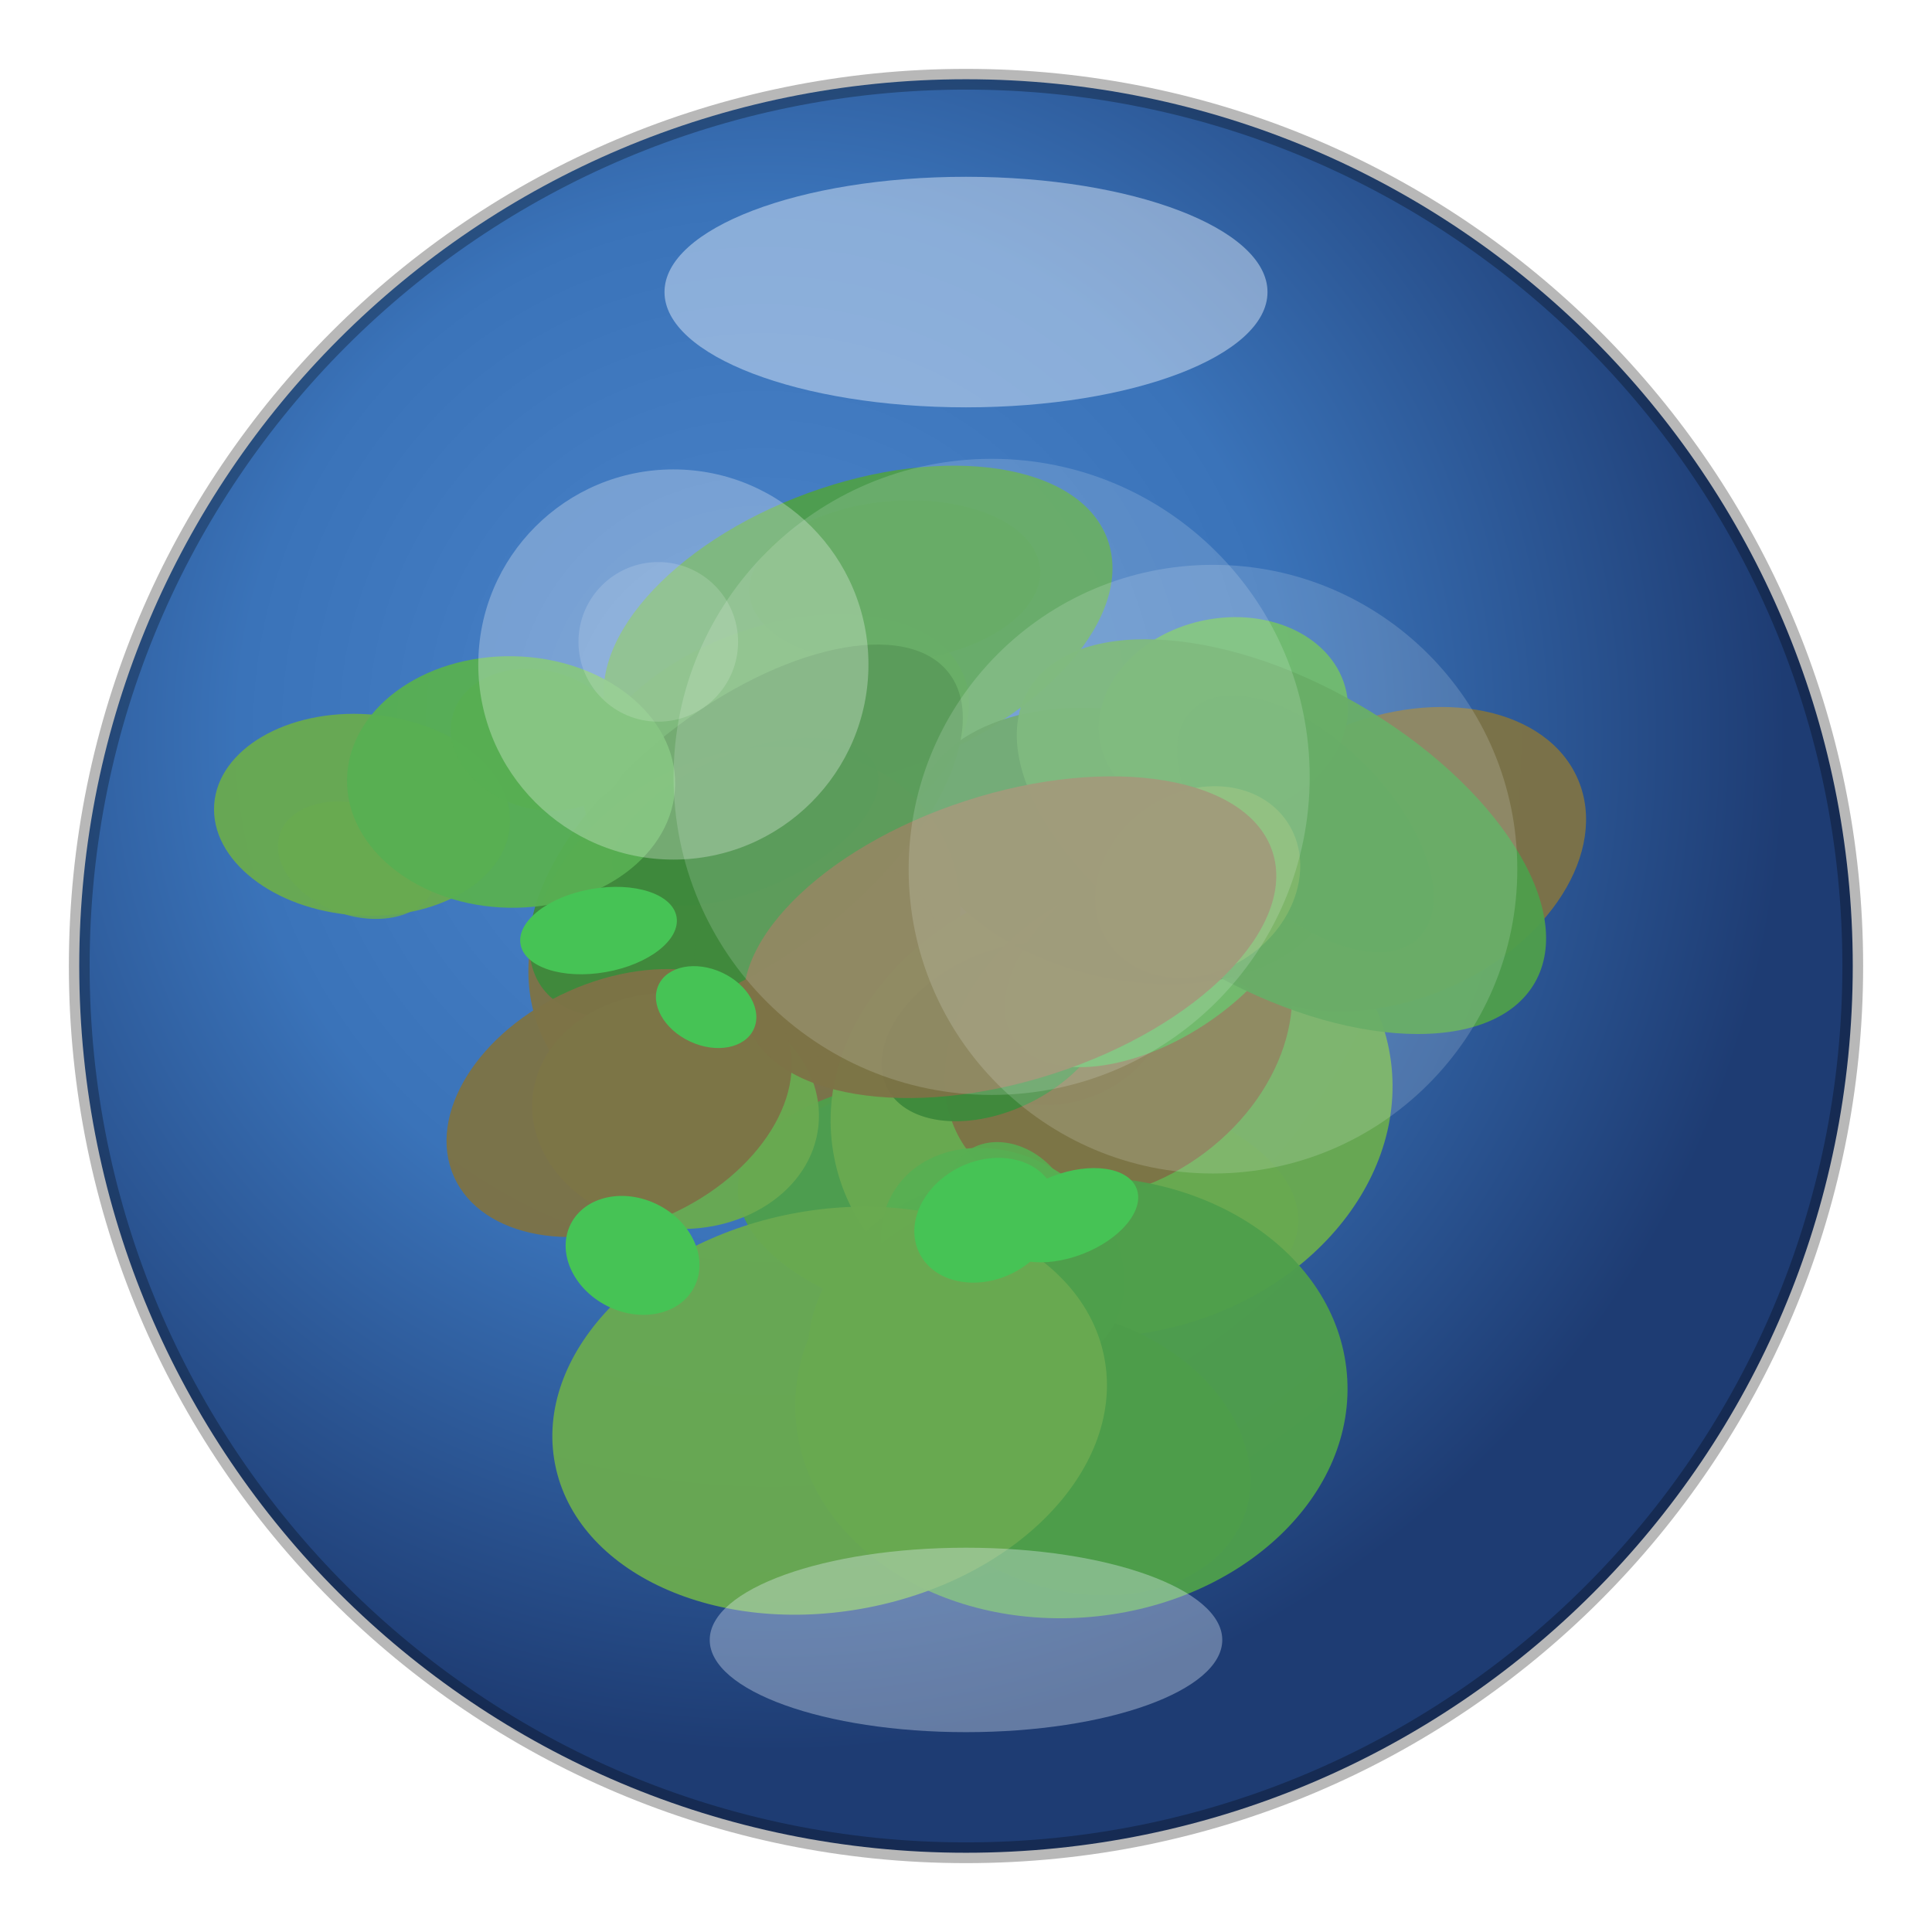
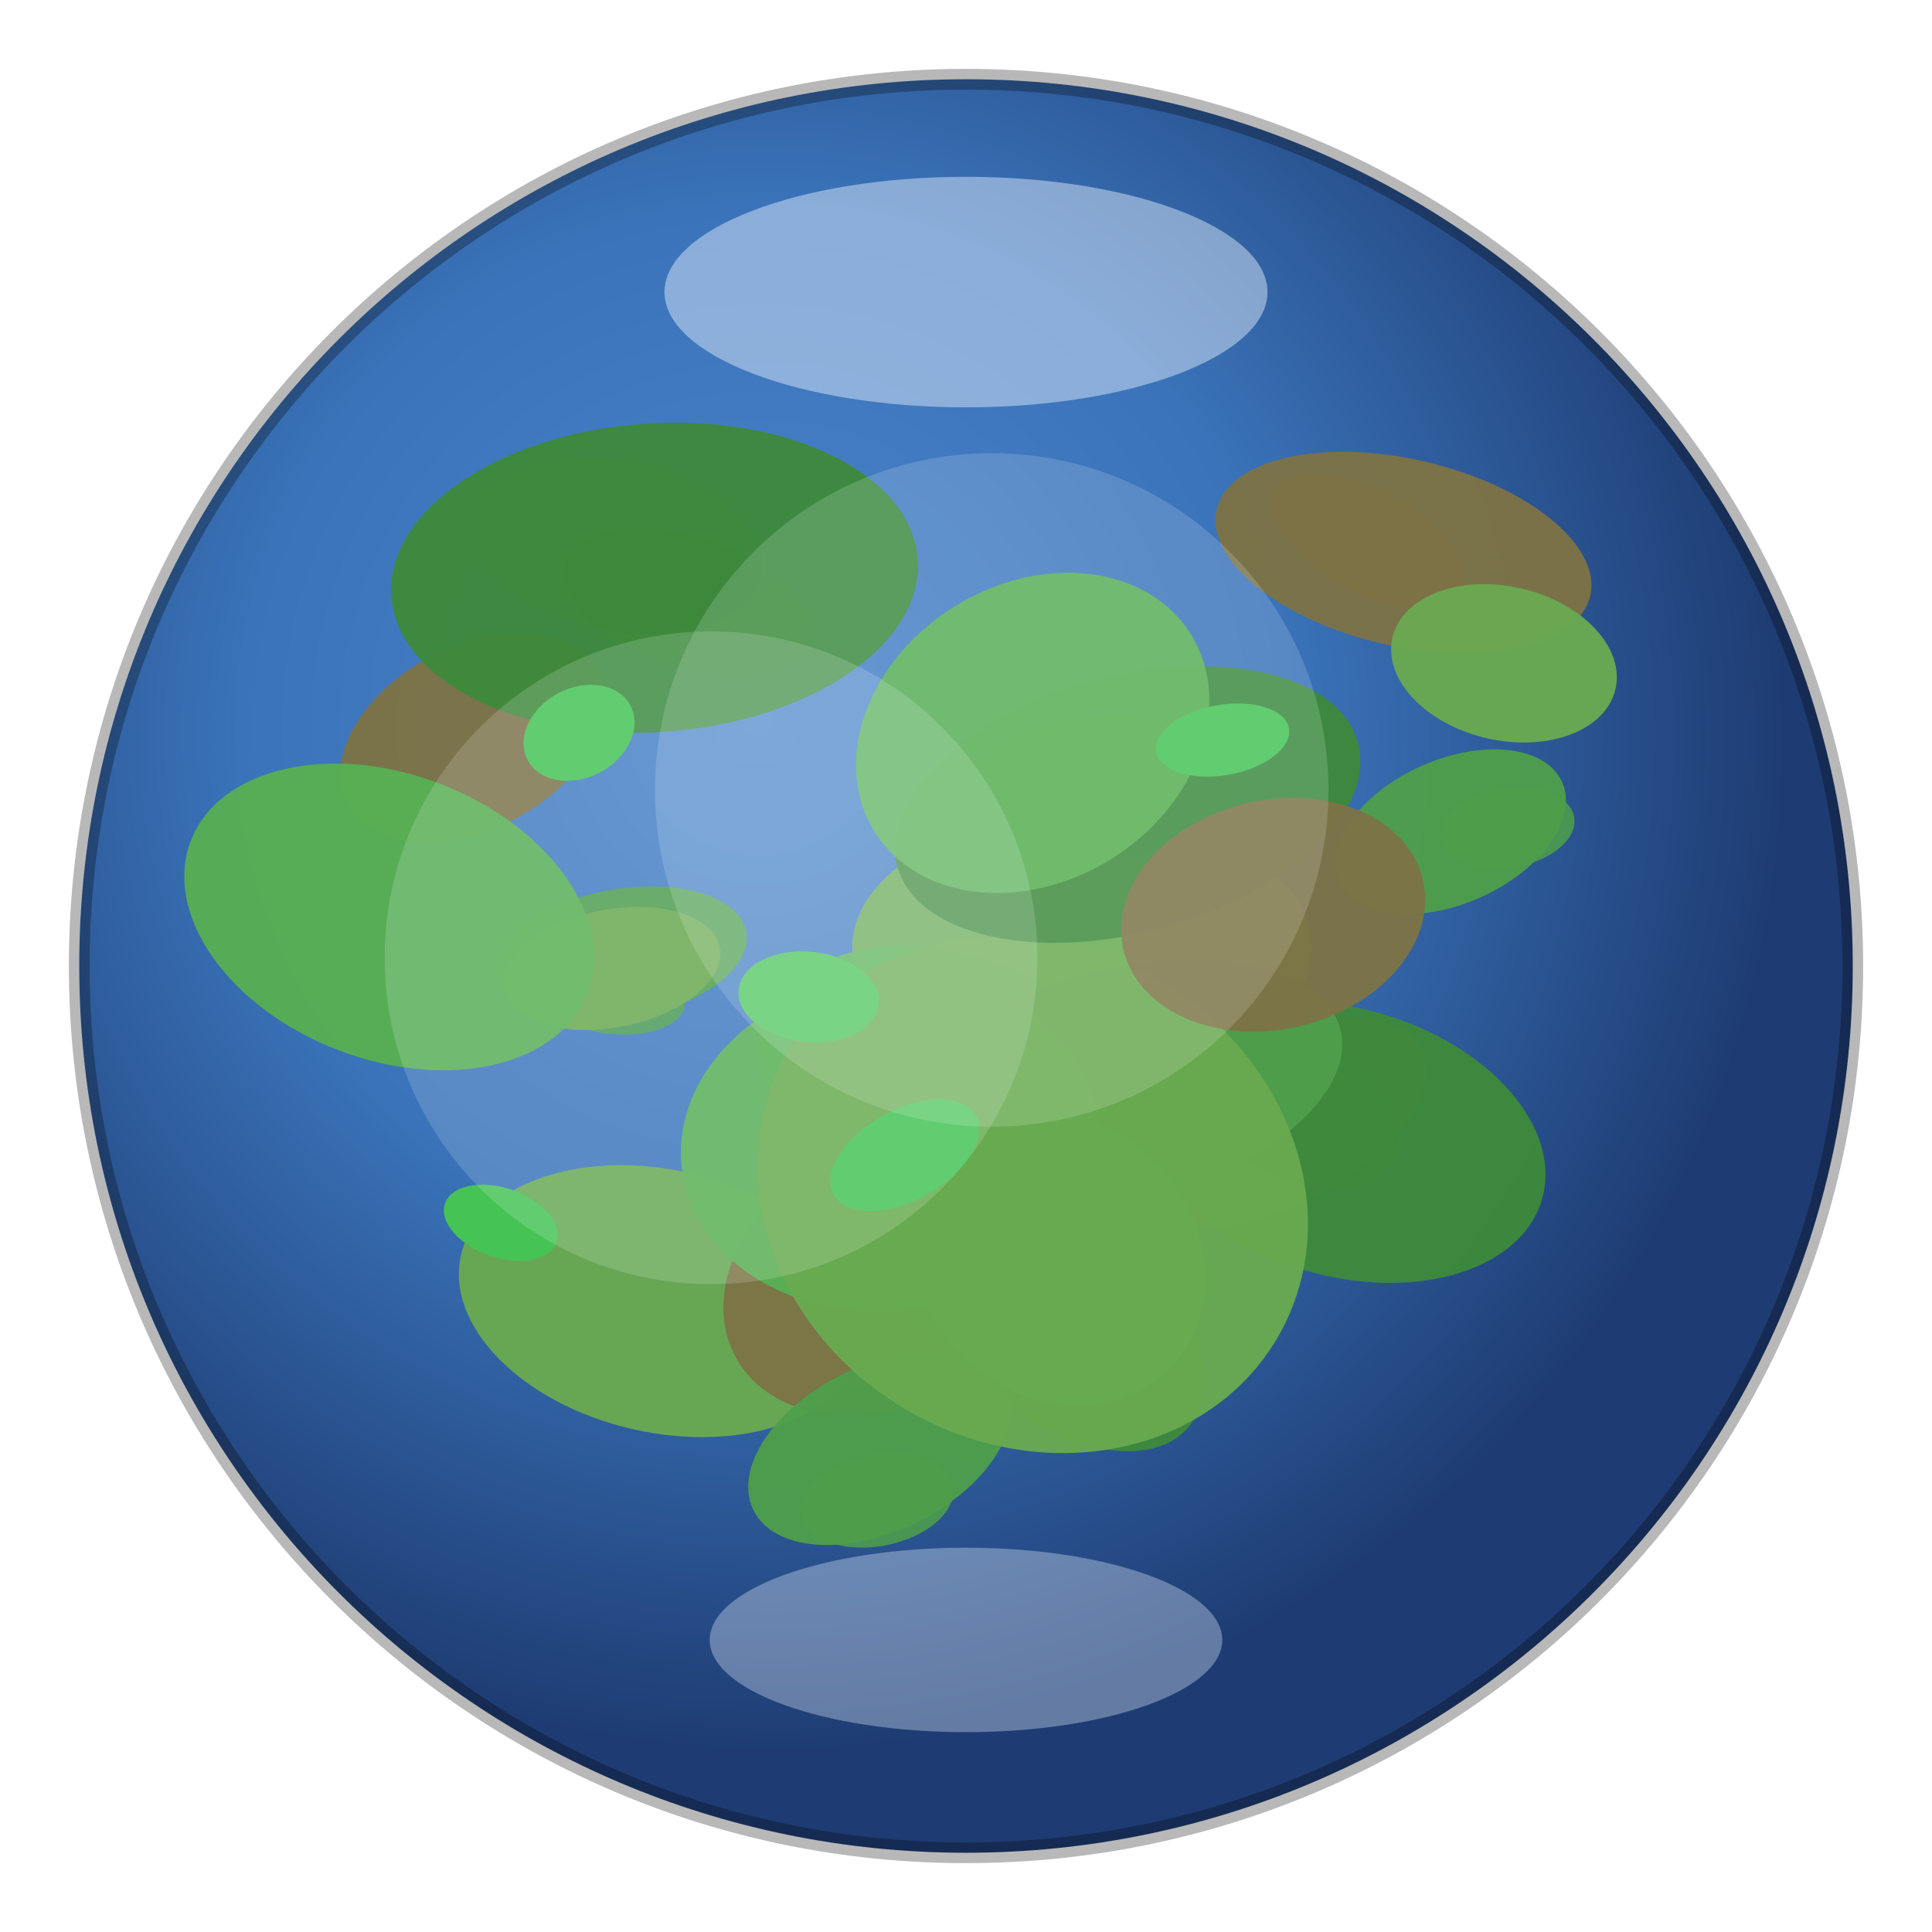
<svg xmlns="http://www.w3.org/2000/svg" width="512" height="512" viewBox="0 0 512 512">
  <defs>
    <radialGradient id="bodyGaia1" cx="39%" cy="37%" r="58%" fx="38%" fy="36%">
      <stop offset="0%" stop-color="rgb(76,133,203)" />
      <stop offset="52%" stop-color="rgb(58,115,185)" />
      <stop offset="100%" stop-color="rgb(30,60,115)" />
    </radialGradient>
  </defs>
  <circle cx="256" cy="256" r="235" fill="url(#bodyGaia1)" />
  <circle cx="256" cy="256" r="235" fill="none" stroke="rgba(0,0,0,0.28)" stroke-width="5.5" />
-   <ellipse cx="205.513" cy="197.793" rx="53.336" ry="31.715" fill="rgba(88,175,82,0.96)" transform="rotate(-20 205.5128 197.7928)" />
-   <ellipse cx="227.402" cy="166.996" rx="70.336" ry="38.679" fill="rgba(78,158,75,0.96)" transform="rotate(-20 227.4023 166.9956)" />
-   <ellipse cx="238.215" cy="154.926" rx="38.685" ry="21.274" fill="rgba(78,158,75,0.88)" transform="rotate(-5 227.4023 166.9956)" />
-   <ellipse cx="95.951" cy="215.932" rx="39.283" ry="26.685" fill="rgba(105,170,80,0.96)" transform="rotate(4 95.95124 215.9319)" />
-   <ellipse cx="98.629" cy="227.735" rx="21.606" ry="14.677" fill="rgba(105,170,80,0.88)" transform="rotate(19 95.95124 215.9319)" />
-   <ellipse cx="197.267" cy="249.141" rx="59.363" ry="48.908" fill="rgba(125,115,70,0.96)" transform="rotate(-28 197.2674 249.1409)" />
-   <ellipse cx="214.907" cy="257.224" rx="32.65" ry="26.9" fill="rgba(125,115,70,0.88)" transform="rotate(-13 197.2674 249.1409)" />
-   <ellipse cx="197.705" cy="220.225" rx="68.141" ry="33.113" fill="rgba(62,138,60,0.96)" transform="rotate(-38 197.7048 220.2245)" />
-   <ellipse cx="198.523" cy="217.908" rx="37.477" ry="18.212" fill="rgba(62,138,60,0.88)" transform="rotate(-23 197.7048 220.2245)" />
-   <ellipse cx="135.44" cy="207.237" rx="43.482" ry="33.331" fill="rgba(88,175,82,0.96)" transform="rotate(1 135.4404 207.2375)" />
-   <ellipse cx="139.598" cy="194.406" rx="23.915" ry="18.332" fill="rgba(88,175,82,0.88)" transform="rotate(16 135.4404 207.2375)" />
-   <ellipse cx="269.803" cy="319.294" rx="74.405" ry="34.804" fill="rgba(78,158,75,0.96)" transform="rotate(4 269.8031 319.294)" />
-   <ellipse cx="294.584" cy="292.417" rx="74.898" ry="61.467" fill="rgba(105,170,80,0.96)" transform="rotate(-11 294.5836 292.4174)" />
-   <ellipse cx="296.379" cy="274.931" rx="49.944" ry="38.182" fill="rgba(125,115,70,0.96)" transform="rotate(-37 296.379 274.9315)" />
-   <ellipse cx="284.848" cy="265.831" rx="27.469" ry="21" fill="rgba(125,115,70,0.88)" transform="rotate(-22 296.379 274.9315)" />
-   <ellipse cx="264.124" cy="273.495" rx="32.604" ry="20.703" fill="rgba(62,138,60,0.96)" transform="rotate(-27 264.1235 273.4951)" />
-   <ellipse cx="305.592" cy="251.174" rx="44.157" ry="24.522" fill="rgba(88,175,82,0.96)" transform="rotate(-33 305.5916 251.1745)" />
-   <ellipse cx="246.974" cy="345.469" rx="37.666" ry="25.902" fill="rgba(78,158,75,0.96)" transform="rotate(-43 246.974 345.4687)" />
-   <ellipse cx="179.027" cy="294.399" rx="38.074" ry="31.216" fill="rgba(105,170,80,0.96)" transform="rotate(6 179.0271 294.3994)" />
-   <ellipse cx="167.074" cy="304.034" rx="20.941" ry="17.169" fill="rgba(105,170,80,0.88)" transform="rotate(21 179.0271 294.3994)" />
-   <ellipse cx="164.064" cy="292.318" rx="47.91" ry="32.5" fill="rgba(125,115,70,0.96)" transform="rotate(-24 164.0637 292.3176)" />
-   <ellipse cx="283.41" cy="384.759" rx="49.334" ry="36.21" fill="rgba(62,138,60,0.96)" transform="rotate(20 283.4104 384.7594)" />
-   <ellipse cx="298.557" cy="385.154" rx="27.133" ry="19.916" fill="rgba(62,138,60,0.88)" transform="rotate(35 283.4104 384.7594)" />
-   <ellipse cx="265.777" cy="333.823" rx="34.104" ry="27.504" fill="rgba(88,175,82,0.96)" transform="rotate(33 265.7766 333.8226)" />
-   <ellipse cx="256.788" cy="322.985" rx="18.757" ry="15.127" fill="rgba(88,175,82,0.88)" transform="rotate(48 265.7766 333.8226)" />
-   <ellipse cx="283.931" cy="370.352" rx="73.279" ry="58.371" fill="rgba(78,158,75,0.96)" transform="rotate(-5 283.9314 370.3517)" />
-   <ellipse cx="219.864" cy="373.848" rx="74.14" ry="53.149" fill="rgba(105,170,80,0.96)" transform="rotate(-11 219.8645 373.8476)" />
-   <ellipse cx="368.601" cy="227.679" rx="53.896" ry="37.342" fill="rgba(125,115,70,0.96)" transform="rotate(-23 368.6012 227.6792)" />
-   <ellipse cx="298.288" cy="224.195" rx="56.311" ry="35.268" fill="rgba(62,138,60,0.96)" transform="rotate(13 298.288 224.1949)" />
-   <ellipse cx="324.227" cy="190.224" rx="33.297" ry="26.338" fill="rgba(88,175,82,0.96)" transform="rotate(-12 324.2271 190.2244)" />
-   <ellipse cx="339.592" cy="221.719" rx="77.505" ry="40.565" fill="rgba(78,158,75,0.96)" transform="rotate(30 339.5917 221.7189)" />
-   <ellipse cx="341.727" cy="214.826" rx="42.628" ry="22.311" fill="rgba(78,158,75,0.88)" transform="rotate(45 339.5917 221.7189)" />
-   <ellipse cx="317.398" cy="233.752" rx="28.582" ry="23.804" fill="rgba(105,170,80,0.96)" transform="rotate(-34 317.3975 233.7521)" />
-   <ellipse cx="267.622" cy="248.367" rx="73.196" ry="37.984" fill="rgba(125,115,70,0.96)" transform="rotate(-18 267.6216 248.3667)" />
+   <ellipse cx="182.589" cy="159.923" rx="34.358" ry="17.602" fill="rgba(88,175,82,0.96)" transform="rotate(19 182.589 159.9228)" />
+   <ellipse cx="164.647" cy="252.837" rx="33.672" ry="17.21" fill="rgba(78,158,75,0.96)" transform="rotate(-10 164.6471 252.8373)" />
+   <ellipse cx="164.092" cy="264.741" rx="18.52" ry="9.465" fill="rgba(78,158,75,0.88)" transform="rotate(5 164.6471 252.8373)" />
+   <ellipse cx="162.152" cy="256.639" rx="29.174" ry="15.617" fill="rgba(105,170,80,0.96)" transform="rotate(-11 162.1524 256.6388)" />
+   <ellipse cx="125.266" cy="195.539" rx="37.615" ry="24.252" fill="rgba(125,115,70,0.96)" transform="rotate(-28 125.266 195.5392)" />
+   <ellipse cx="173.456" cy="153.123" rx="69.92" ry="40.895" fill="rgba(62,138,60,0.96)" transform="rotate(-4 173.456 153.1235)" />
+   <ellipse cx="162.467" cy="146.771" rx="38.456" ry="22.492" fill="rgba(62,138,60,0.88)" transform="rotate(11 173.456 153.1235)" />
+   <ellipse cx="103.137" cy="243.001" rx="56.307" ry="37.786" fill="rgba(88,175,82,0.96)" transform="rotate(21 103.1374 243.001)" />
+   <ellipse cx="238.597" cy="340.706" rx="34.789" ry="25.214" fill="rgba(78,158,75,0.96)" transform="rotate(27 238.5972 340.7058)" />
+   <ellipse cx="248.267" cy="347.616" rx="19.134" ry="13.868" fill="rgba(78,158,75,0.88)" transform="rotate(42 238.5972 340.7058)" />
+   <ellipse cx="286.745" cy="251.132" rx="60.897" ry="35.672" fill="rgba(105,170,80,0.96)" transform="rotate(0 286.7448 251.1316)" />
+   <ellipse cx="302.458" cy="242.511" rx="33.494" ry="19.62" fill="rgba(105,170,80,0.88)" transform="rotate(15 286.7448 251.1316)" />
+   <ellipse cx="338.315" cy="297.497" rx="43.057" ry="22.274" fill="rgba(125,115,70,0.96)" transform="rotate(-27 338.315 297.4975)" />
+   <ellipse cx="356.097" cy="302.696" rx="54.68" ry="35.488" fill="rgba(62,138,60,0.96)" transform="rotate(16 356.0973 302.6962)" />
+   <ellipse cx="339.836" cy="300.352" rx="30.074" ry="19.518" fill="rgba(62,138,60,0.88)" transform="rotate(31 356.0973 302.6962)" />
+   <ellipse cx="250.336" cy="285.361" rx="49.909" ry="33.019" fill="rgba(88,175,82,0.96)" transform="rotate(16 250.3362 285.361)" />
+   <ellipse cx="267.519" cy="294.668" rx="27.45" ry="18.16" fill="rgba(88,175,82,0.88)" transform="rotate(31 250.3362 285.361)" />
+   <ellipse cx="297.693" cy="287.224" rx="59.284" ry="30.627" fill="rgba(78,158,75,0.96)" transform="rotate(-14 297.6932 287.2236)" />
+   <ellipse cx="175.313" cy="344.815" rx="54.523" ry="34.769" fill="rgba(105,170,80,0.96)" transform="rotate(13 175.3131 344.8152)" />
+   <ellipse cx="233.867" cy="338.329" rx="44.376" ry="34.022" fill="rgba(125,115,70,0.96)" transform="rotate(-29 233.8666 338.3286)" />
+   <ellipse cx="275.428" cy="343.342" rx="52.712" ry="28.77" fill="rgba(62,138,60,0.96)" transform="rotate(42 275.4279 343.3422)" />
+   <ellipse cx="235.802" cy="303.03" rx="55.502" ry="44.395" fill="rgba(88,175,82,0.96)" transform="rotate(-7 235.8023 303.0297)" />
+   <ellipse cx="246.843" cy="309.656" rx="30.526" ry="24.417" fill="rgba(88,175,82,0.88)" transform="rotate(8 235.8023 303.0297)" />
+   <ellipse cx="233.096" cy="383.839" rx="37.221" ry="21.966" fill="rgba(78,158,75,0.96)" transform="rotate(-26 233.096 383.8386)" />
+   <ellipse cx="229.845" cy="397.279" rx="20.472" ry="12.081" fill="rgba(78,158,75,0.88)" transform="rotate(-11 233.096 383.8386)" />
+   <ellipse cx="273.612" cy="316.664" rx="75.16" ry="66.01" fill="rgba(105,170,80,0.96)" transform="rotate(30 273.6116 316.6641)" />
+   <ellipse cx="290.54" cy="323.766" rx="41.338" ry="36.306" fill="rgba(105,170,80,0.88)" transform="rotate(45 273.6116 316.6641)" />
+   <ellipse cx="371.933" cy="146.455" rx="50.796" ry="24.784" fill="rgba(125,115,70,0.96)" transform="rotate(13 371.9326 146.455)" />
+   <ellipse cx="362.101" cy="148.124" rx="27.938" ry="13.631" fill="rgba(125,115,70,0.88)" transform="rotate(28 371.9326 146.455)" />
+   <ellipse cx="298.835" cy="213.215" rx="63.203" ry="33.953" fill="rgba(62,138,60,0.96)" transform="rotate(-15 298.8349 213.2149)" />
+   <ellipse cx="294.561" cy="208.221" rx="34.762" ry="18.674" fill="rgba(62,138,60,0.88)" transform="rotate(0 298.8349 213.2149)" />
+   <ellipse cx="273.658" cy="194.216" rx="49.411" ry="39.38" fill="rgba(88,175,82,0.96)" transform="rotate(-32 273.6583 194.2158)" />
+   <ellipse cx="384.47" cy="220.421" rx="32.311" ry="19.094" fill="rgba(78,158,75,0.96)" transform="rotate(-24 384.4703 220.4209)" />
+   <ellipse cx="399.601" cy="221.811" rx="17.771" ry="10.502" fill="rgba(78,158,75,0.88)" transform="rotate(-9 384.4703 220.4209)" />
+   <ellipse cx="398.566" cy="175.791" rx="30.334" ry="20.364" fill="rgba(105,170,80,0.96)" transform="rotate(13 398.5661 175.7913)" />
+   <ellipse cx="337.405" cy="242.413" rx="40.742" ry="30.372" fill="rgba(125,115,70,0.96)" transform="rotate(-13 337.4049 242.4129)" />
  <ellipse cx="256" cy="77.4" rx="79.9" ry="30.55" fill="rgba(235,245,255,0.45)" />
  <ellipse cx="256" cy="434.6" rx="67.915" ry="24.44" fill="rgba(235,245,255,0.34)" />
-   <ellipse cx="282.857" cy="322.041" rx="19.661" ry="11.043" fill="rgba(70,195,85,165)" transform="rotate(-21 282.8574 322.0409)" />
-   <ellipse cx="158.618" cy="246.61" rx="20.989" ry="11.165" fill="rgba(70,195,85,165)" transform="rotate(-10 158.618 246.61)" />
-   <ellipse cx="187.133" cy="266.891" rx="13.909" ry="10.066" fill="rgba(70,195,85,165)" transform="rotate(25 187.133 266.8908)" />
-   <ellipse cx="261.283" cy="323.378" rx="19.672" ry="15.693" fill="rgba(70,195,85,165)" transform="rotate(-26 261.2829 323.3778)" />
-   <ellipse cx="167.634" cy="332.689" rx="18.375" ry="15.002" fill="rgba(70,195,85,165)" transform="rotate(27 167.6339 332.6892)" />
-   <circle cx="262.794" cy="205.883" r="84.289" fill="rgba(245,250,255,0.16)" />
-   <circle cx="321.449" cy="230.34" r="80.651" fill="rgba(245,250,255,0.16)" />
-   <circle cx="178.45" cy="176.1" r="51.7" fill="rgba(255,255,255,0.28)" />
-   <circle cx="174.45" cy="170.1" r="21.15" fill="rgba(255,255,255,0.15)" />
+   <ellipse cx="153.454" cy="194.208" rx="15.414" ry="11.869" fill="rgba(70,195,85,165)" transform="rotate(-28 153.4539 194.2082)" />
+   <ellipse cx="214.299" cy="264.189" rx="18.666" ry="11.965" fill="rgba(70,195,85,165)" transform="rotate(6 214.2988 264.1885)" />
+   <ellipse cx="239.78" cy="306.165" rx="21.552" ry="12.022" fill="rgba(70,195,85,165)" transform="rotate(-29 239.78 306.1652)" />
+   <ellipse cx="132.736" cy="324.034" rx="15.655" ry="9.195" fill="rgba(70,195,85,165)" transform="rotate(19 132.7359 324.0339)" />
+   <ellipse cx="323.984" cy="196.126" rx="17.872" ry="9.331" fill="rgba(70,195,85,165)" transform="rotate(-10 323.9839 196.1264)" />
+   <circle cx="188.43" cy="253.821" r="86.492" fill="rgba(245,250,255,0.16)" />
+   <circle cx="262.818" cy="209.354" r="89.244" fill="rgba(245,250,255,0.16)" />
</svg>
